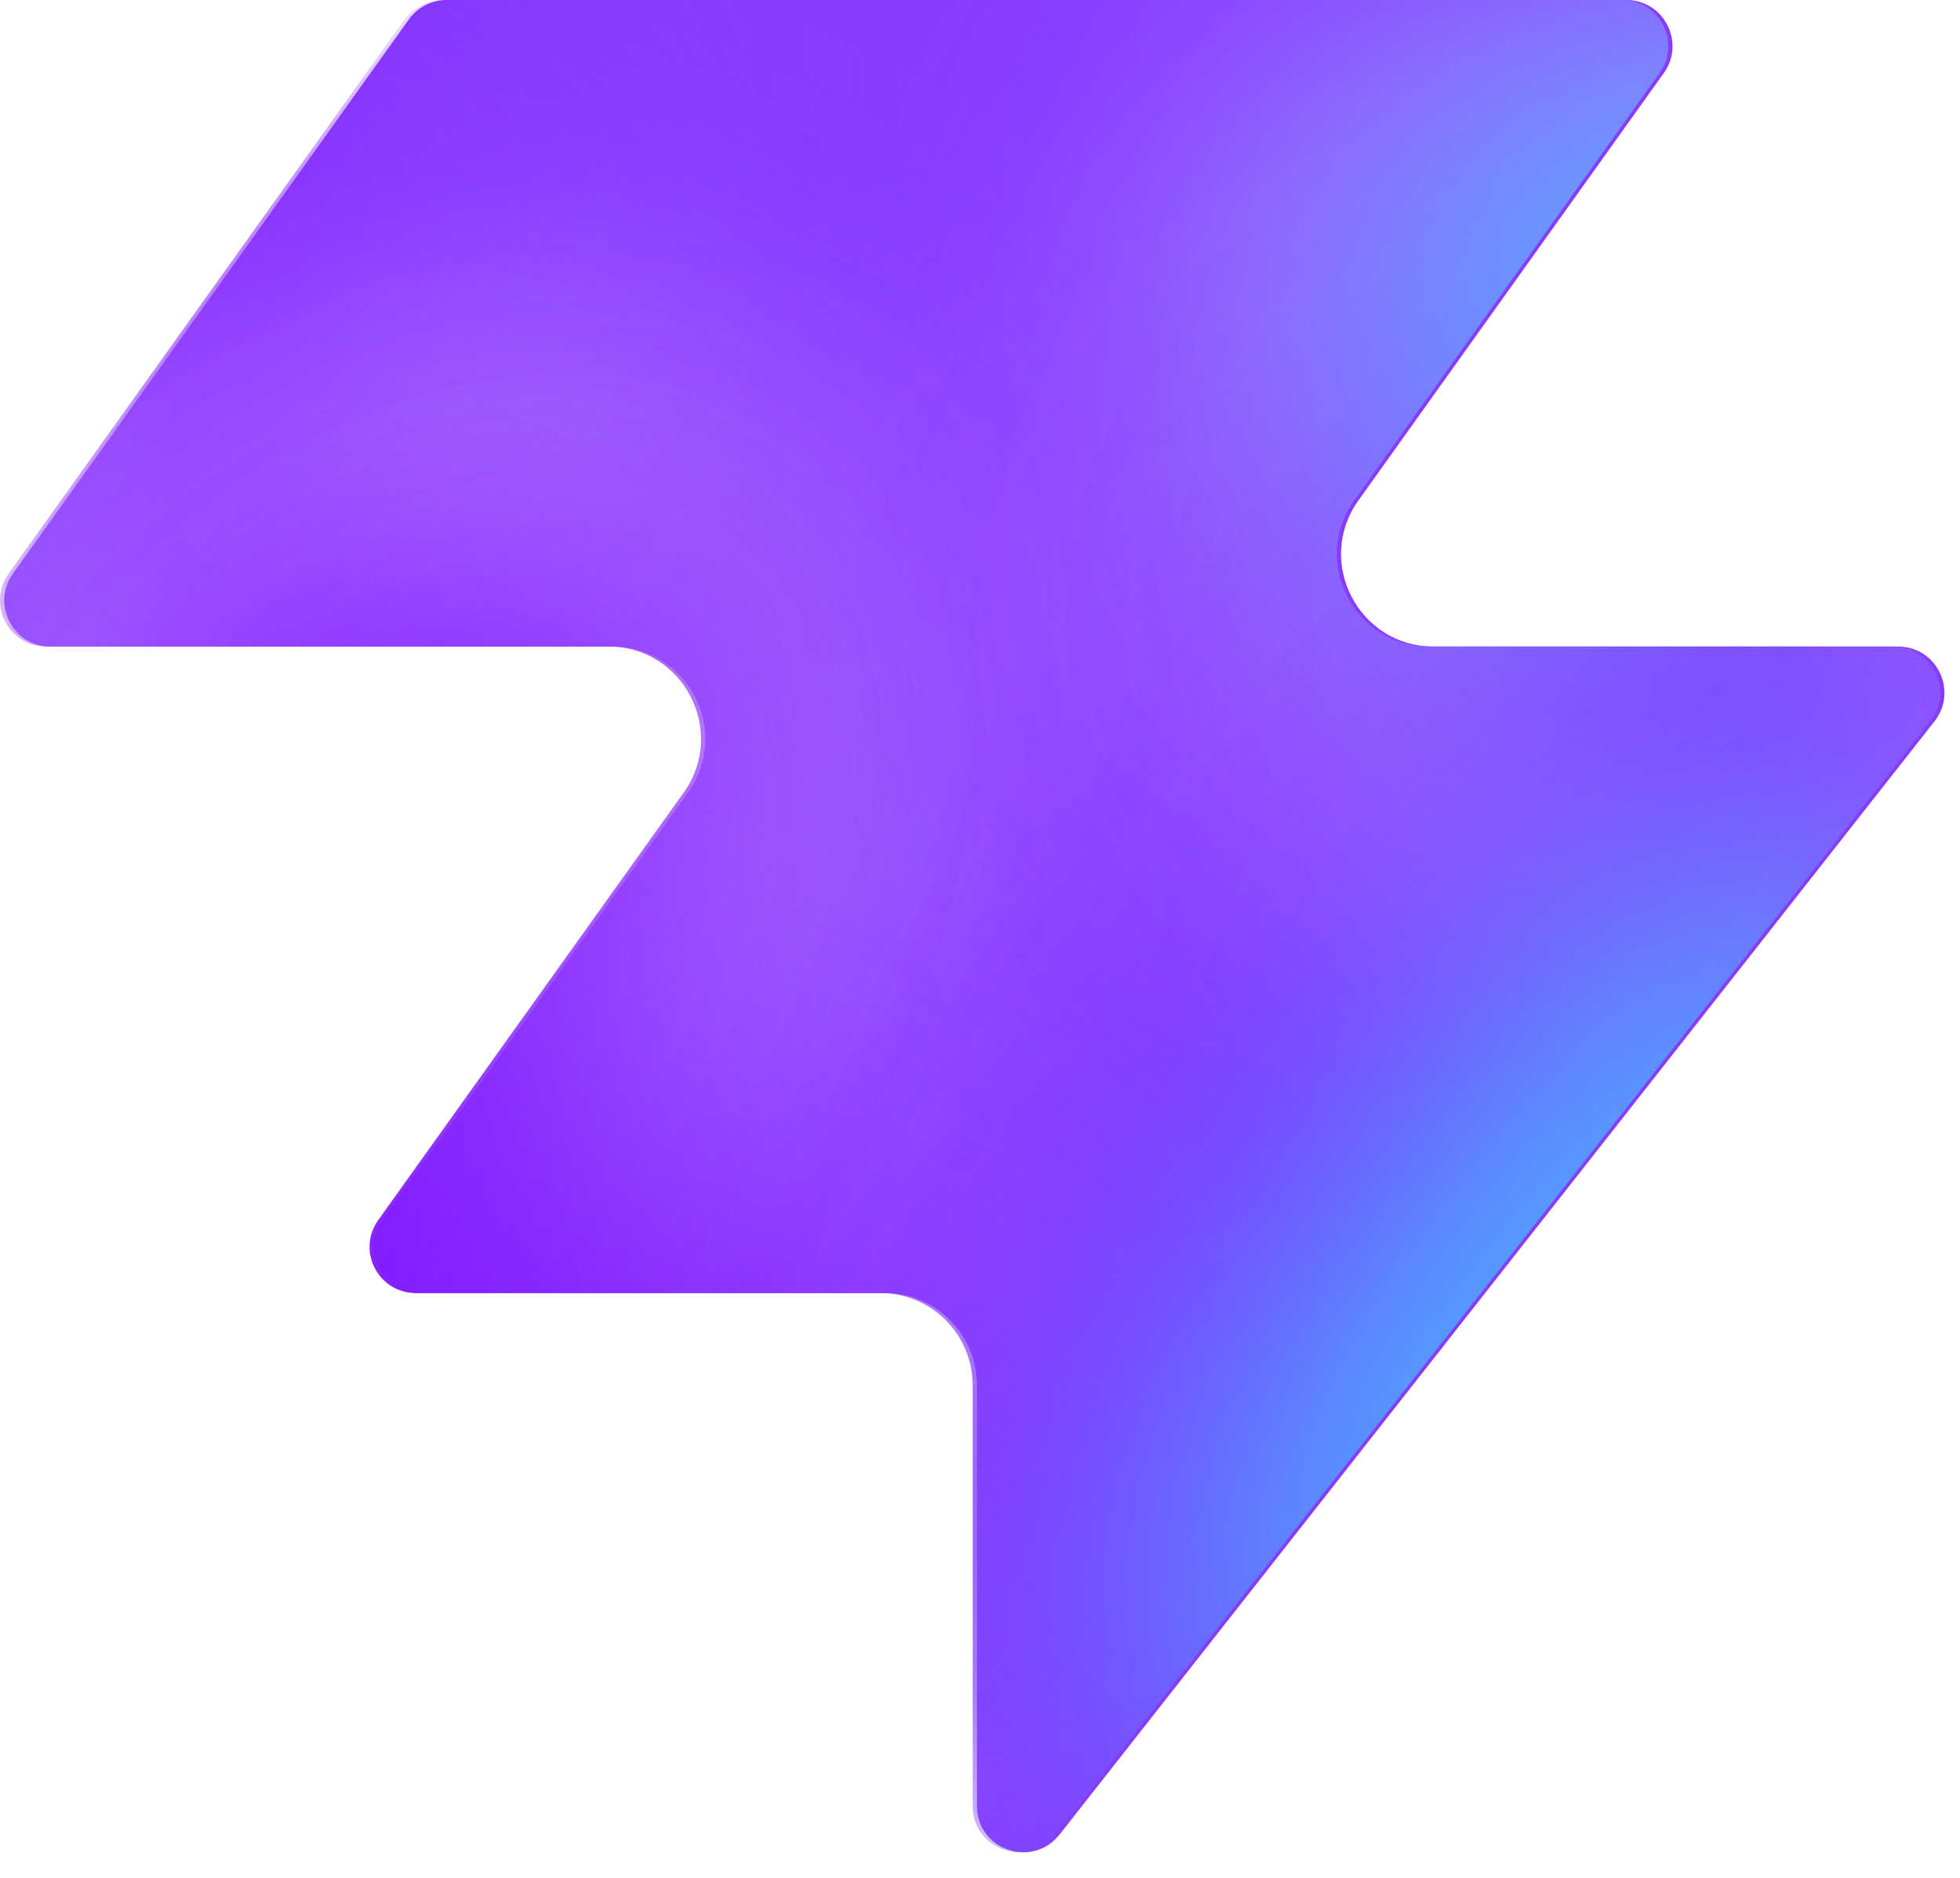
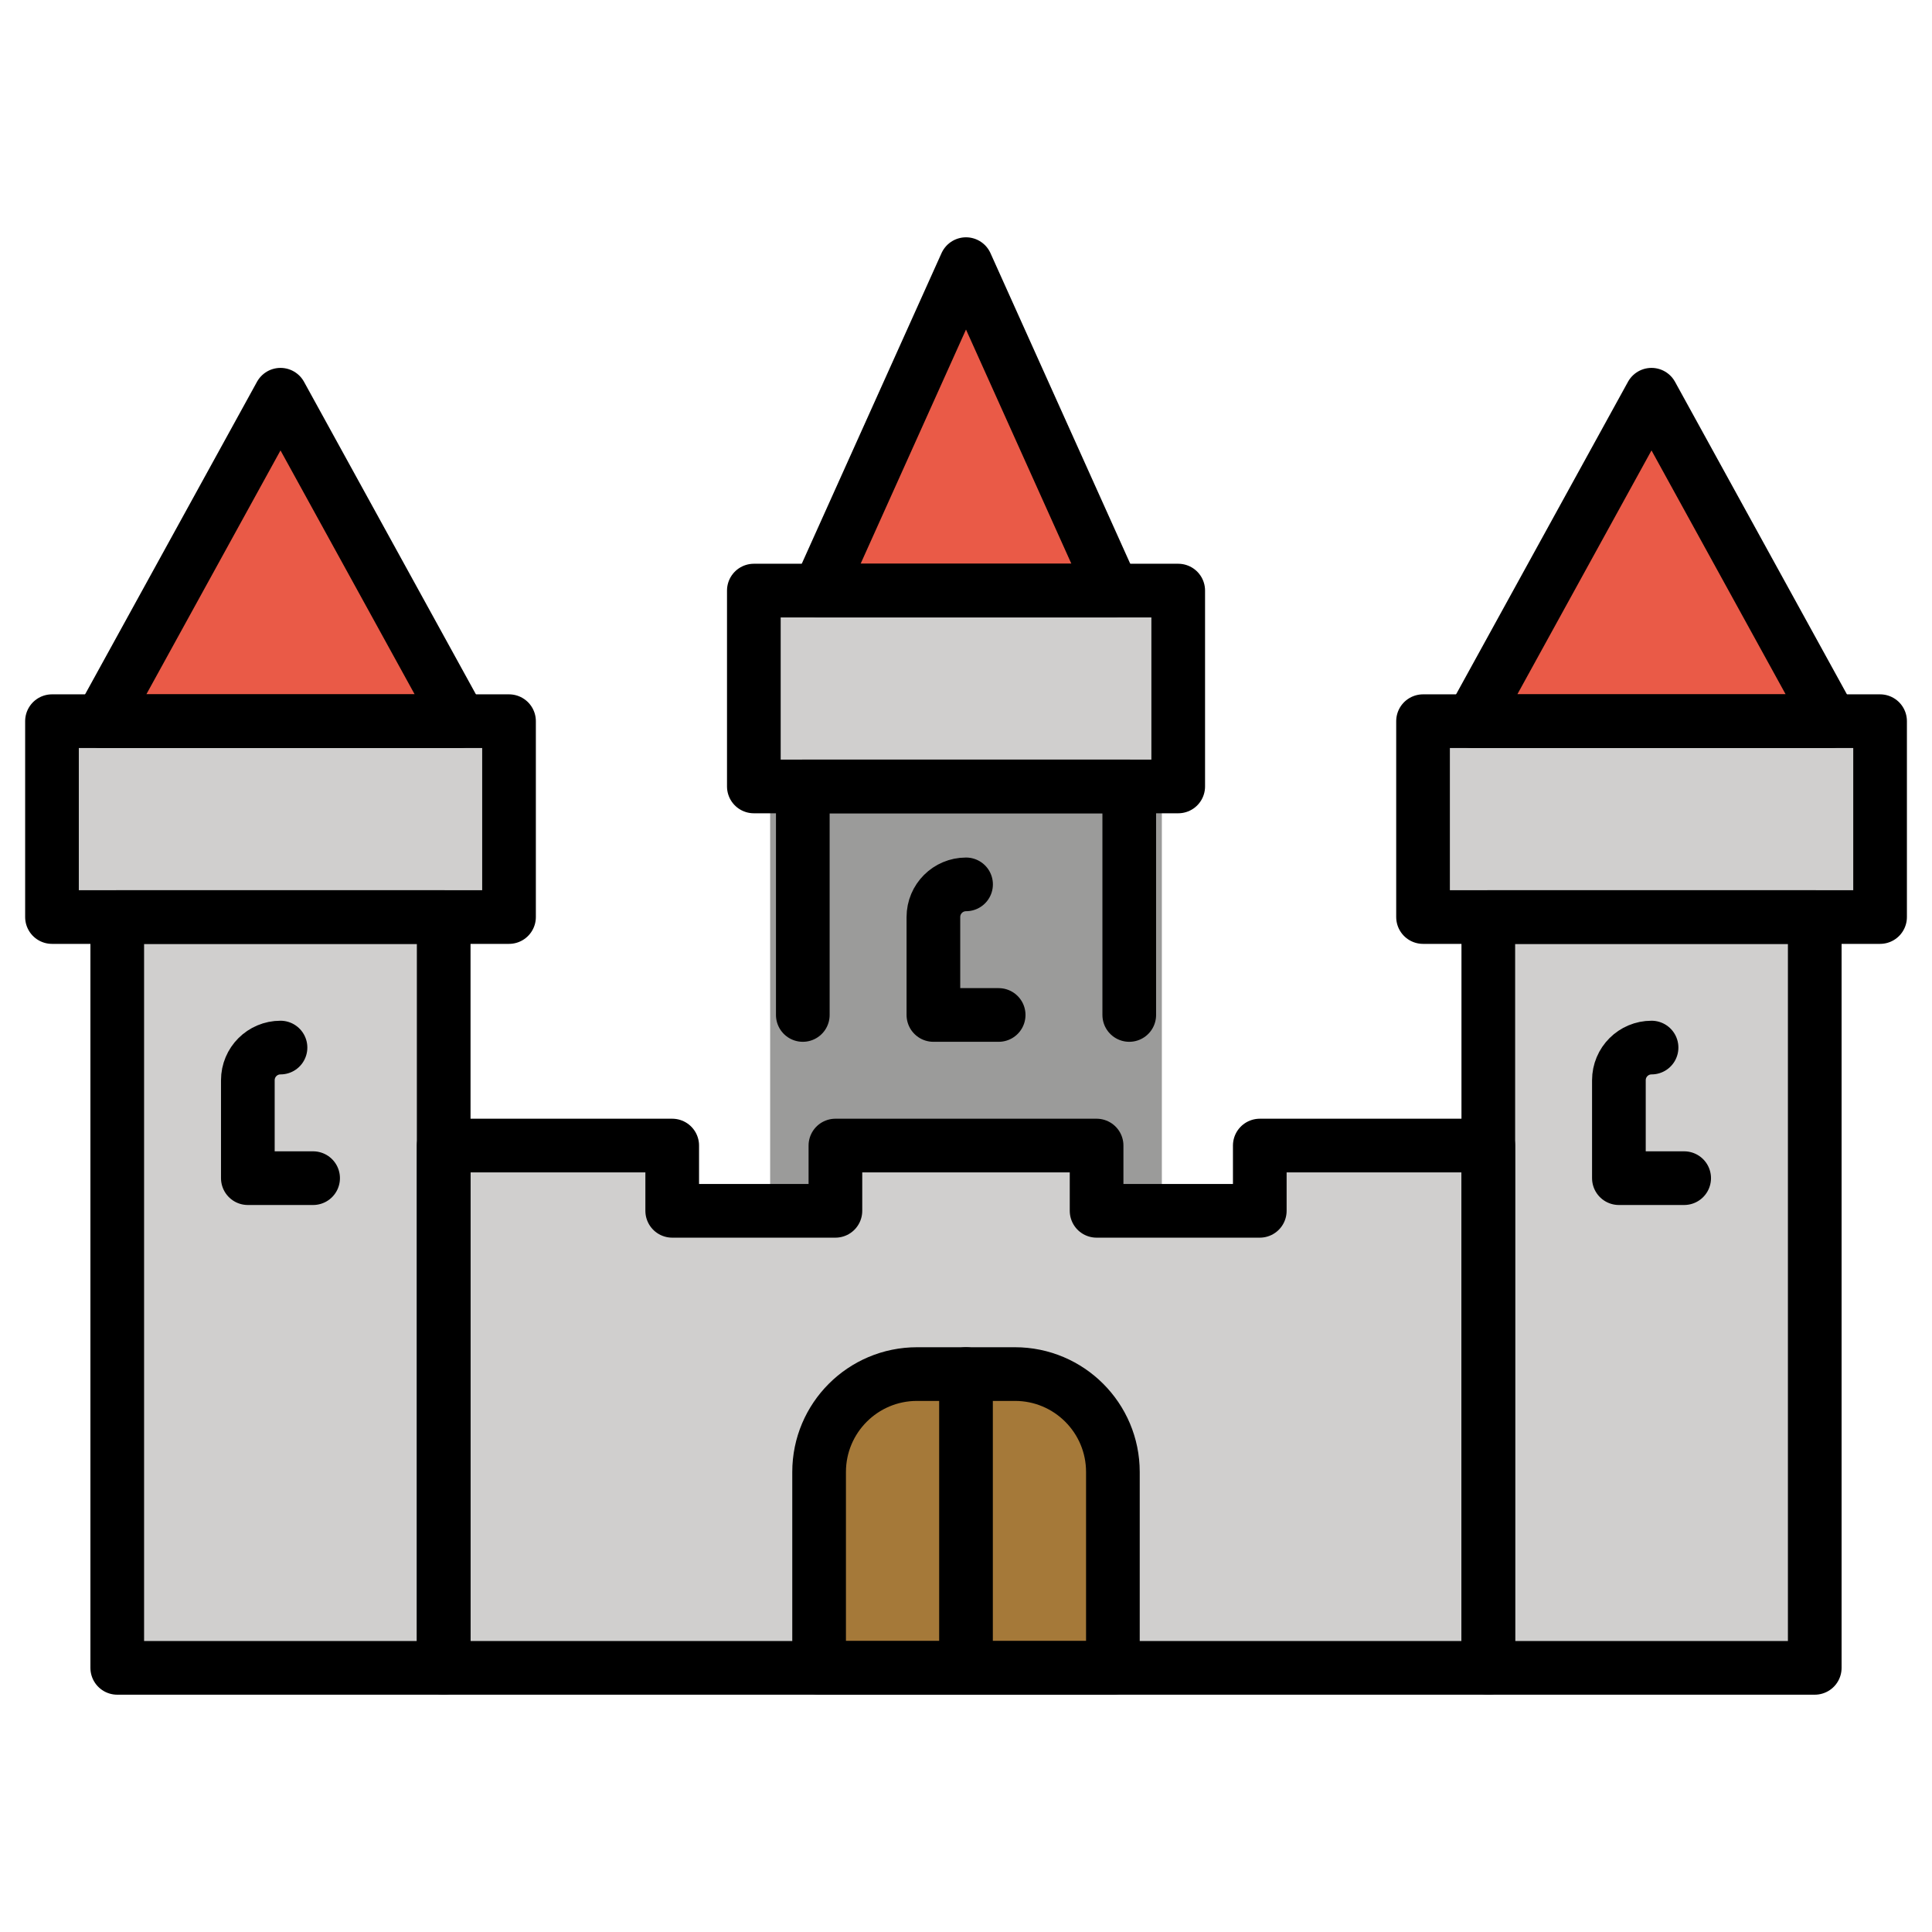
- <svg xmlns="http://www.w3.org/2000/svg" width="48" height="46" fill="none" viewBox="0 0 48 46">
-   <path fill="#863bff" d="M25.946 44.938c-.664.845-2.021.375-2.021-.698V33.937a2.26 2.26 0 0 0-2.262-2.262H10.287c-.92 0-1.456-1.04-.92-1.788l7.48-10.471c1.07-1.497 0-3.578-1.842-3.578H1.237c-.92 0-1.456-1.04-.92-1.788L10.013.474c.214-.297.556-.474.92-.474h28.894c.92 0 1.456 1.04.92 1.788l-7.48 10.471c-1.07 1.498 0 3.579 1.842 3.579h11.377c.943 0 1.473 1.088.89 1.83L25.947 44.94z" style="fill:#863bff;fill:color(display-p3 .525 .23 1);fill-opacity:1" />
-   <mask id="a" width="48" height="46" x="0" y="0" maskUnits="userSpaceOnUse" style="mask-type:alpha">
-     <path fill="#000" d="M25.842 44.938c-.664.844-2.021.375-2.021-.698V33.937a2.26 2.26 0 0 0-2.262-2.262H10.183c-.92 0-1.456-1.04-.92-1.788l7.48-10.471c1.07-1.498 0-3.579-1.842-3.579H1.133c-.92 0-1.456-1.04-.92-1.787L9.91.473c.214-.297.556-.474.92-.474h28.894c.92 0 1.456 1.04.92 1.788l-7.48 10.471c-1.07 1.498 0 3.578 1.842 3.578h11.377c.943 0 1.473 1.088.89 1.832L25.843 44.94z" style="fill:#000;fill-opacity:1" />
-   </mask>
-   <g mask="url(#a)">
-     <g filter="url(#b)">
-       <ellipse cx="5.508" cy="14.704" fill="#ede6ff" rx="5.508" ry="14.704" style="fill:#ede6ff;fill:color(display-p3 .927 .903 1);fill-opacity:1" transform="matrix(.00324 1 1 -.00324 -4.47 31.516)" />
-     </g>
-     <g filter="url(#c)">
-       <ellipse cx="10.399" cy="29.851" fill="#ede6ff" rx="10.399" ry="29.851" style="fill:#ede6ff;fill:color(display-p3 .927 .903 1);fill-opacity:1" transform="matrix(.00324 1 1 -.00324 -39.328 7.883)" />
-     </g>
-     <g filter="url(#d)">
-       <ellipse cx="5.508" cy="30.487" fill="#7e14ff" rx="5.508" ry="30.487" style="fill:#7e14ff;fill:color(display-p3 .492 .077 1);fill-opacity:1" transform="rotate(89.814 -25.913 -14.639)scale(1 -1)" />
-     </g>
-     <g filter="url(#e)">
-       <ellipse cx="5.508" cy="30.599" fill="#7e14ff" rx="5.508" ry="30.599" style="fill:#7e14ff;fill:color(display-p3 .492 .077 1);fill-opacity:1" transform="rotate(89.814 -32.644 -3.334)scale(1 -1)" />
-     </g>
-     <g filter="url(#f)">
-       <ellipse cx="5.508" cy="30.599" fill="#7e14ff" rx="5.508" ry="30.599" style="fill:#7e14ff;fill:color(display-p3 .492 .077 1);fill-opacity:1" transform="matrix(.00324 1 1 -.00324 -34.34 30.47)" />
-     </g>
-     <g filter="url(#g)">
-       <ellipse cx="14.072" cy="22.078" fill="#ede6ff" rx="14.072" ry="22.078" style="fill:#ede6ff;fill:color(display-p3 .927 .903 1);fill-opacity:1" transform="rotate(93.35 24.506 48.493)scale(-1 1)" />
-     </g>
-     <g filter="url(#h)">
-       <ellipse cx="3.47" cy="21.501" fill="#7e14ff" rx="3.47" ry="21.501" style="fill:#7e14ff;fill:color(display-p3 .492 .077 1);fill-opacity:1" transform="rotate(89.009 28.708 47.59)scale(-1 1)" />
-     </g>
-     <g filter="url(#i)">
-       <ellipse cx="3.47" cy="21.501" fill="#7e14ff" rx="3.47" ry="21.501" style="fill:#7e14ff;fill:color(display-p3 .492 .077 1);fill-opacity:1" transform="rotate(89.009 28.708 47.59)scale(-1 1)" />
-     </g>
-     <g filter="url(#j)">
-       <ellipse cx=".387" cy="8.972" fill="#7e14ff" rx="4.407" ry="29.108" style="fill:#7e14ff;fill:color(display-p3 .492 .077 1);fill-opacity:1" transform="rotate(39.51 .387 8.972)" />
-     </g>
-     <g filter="url(#k)">
-       <ellipse cx="47.523" cy="-6.092" fill="#7e14ff" rx="4.407" ry="29.108" style="fill:#7e14ff;fill:color(display-p3 .492 .077 1);fill-opacity:1" transform="rotate(37.892 47.523 -6.092)" />
-     </g>
-     <g filter="url(#l)">
-       <ellipse cx="41.412" cy="6.333" fill="#47bfff" rx="5.971" ry="9.665" style="fill:#47bfff;fill:color(display-p3 .28 .748 1);fill-opacity:1" transform="rotate(37.892 41.412 6.333)" />
-     </g>
-     <g filter="url(#m)">
-       <ellipse cx="-1.879" cy="38.332" fill="#7e14ff" rx="4.407" ry="29.108" style="fill:#7e14ff;fill:color(display-p3 .492 .077 1);fill-opacity:1" transform="rotate(37.892 -1.88 38.332)" />
-     </g>
-     <g filter="url(#n)">
-       <ellipse cx="-1.879" cy="38.332" fill="#7e14ff" rx="4.407" ry="29.108" style="fill:#7e14ff;fill:color(display-p3 .492 .077 1);fill-opacity:1" transform="rotate(37.892 -1.88 38.332)" />
-     </g>
-     <g filter="url(#o)">
-       <ellipse cx="35.651" cy="29.907" fill="#7e14ff" rx="4.407" ry="29.108" style="fill:#7e14ff;fill:color(display-p3 .492 .077 1);fill-opacity:1" transform="rotate(37.892 35.651 29.907)" />
-     </g>
-     <g filter="url(#p)">
-       <ellipse cx="38.418" cy="32.4" fill="#47bfff" rx="5.971" ry="15.297" style="fill:#47bfff;fill:color(display-p3 .28 .748 1);fill-opacity:1" transform="rotate(37.892 38.418 32.4)" />
-     </g>
+ <svg xmlns="http://www.w3.org/2000/svg" id="Castle--Streamline-Openmoji" viewBox="0 0 32 32" height="32" width="32">
+   <g id="color">
+     <path fill="#9b9b9a" stroke="none" d="M12.756 12.486h6.488v7.57H12.756Z" stroke-width="0.444" />
+     <path fill="#d0cfce" stroke="none" stroke-linecap="round" stroke-linejoin="round" stroke-miterlimit="10" stroke-width="0.889" d="M24.651 27.625H7.349V18.974h3.785v1.081h2.703l-0 -1.081h4.326v1.081h2.703V18.974h3.785v1.081Z" />
+     <path fill="#d0cfce" stroke="none" stroke-linecap="round" stroke-linejoin="round" stroke-miterlimit="10" stroke-width="0.889" d="M1.942 15.189h5.407v12.436H1.942Z" />
+     <path fill="#d0cfce" stroke="none" stroke-linecap="round" stroke-linejoin="round" stroke-miterlimit="10" stroke-width="0.889" d="M24.651 15.189h5.407v12.436H24.651Z" />
+     <path fill="#d0cfce" stroke="none" stroke-linecap="round" stroke-linejoin="round" stroke-miterlimit="10" stroke-width="0.889" d="M0.861 11.945h7.57v3.244H0.861Z" />
+     <path fill="#d0cfce" stroke="none" stroke-linecap="round" stroke-linejoin="round" stroke-miterlimit="10" stroke-width="0.889" d="M12.486 9.782h7.029v3.244H12.486Z" />
+     <path fill="#d0cfce" stroke="none" stroke-linecap="round" stroke-linejoin="round" stroke-miterlimit="10" stroke-width="0.889" d="M23.57 11.945h7.57v3.244H23.57Z" />
+     <path fill="#ea5a47" stroke="none" stroke-linecap="round" stroke-linejoin="round" stroke-miterlimit="10" stroke-width="0.889" d="m16 4.375 -2.433 5.407h4.866Z" />
+     <path fill="#ea5a47" stroke="none" stroke-linecap="round" stroke-linejoin="round" stroke-miterlimit="10" stroke-width="0.889" d="m4.646 6.538 -2.974 5.407h5.948Z" />
+     <path fill="#ea5a47" stroke="none" stroke-linecap="round" stroke-linejoin="round" stroke-miterlimit="10" stroke-width="0.889" d="m27.354 6.538 -2.974 5.407h5.948Z" />
+     <path fill="#a57939" stroke="none" stroke-linecap="round" stroke-linejoin="round" stroke-miterlimit="10" stroke-width="0.889" d="M18.433 27.625h-4.866v-3.244c0 -0.896 0.726 -1.622 1.622 -1.622h1.622c0.896 0 1.622 0.726 1.622 1.622v3.244Z" />
  </g>
-   <defs>
-     <filter id="b" width="60.045" height="41.654" x="-19.77" y="16.149" color-interpolation-filters="sRGB" filterUnits="userSpaceOnUse">
-       <feFlood flood-opacity="0" result="BackgroundImageFix" />
-       <feBlend in="SourceGraphic" in2="BackgroundImageFix" result="shape" />
-       <feGaussianBlur result="effect1_foregroundBlur_2002_17158" stdDeviation="7.659" />
-     </filter>
-     <filter id="c" width="90.34" height="51.437" x="-54.613" y="-7.533" color-interpolation-filters="sRGB" filterUnits="userSpaceOnUse">
-       <feFlood flood-opacity="0" result="BackgroundImageFix" />
-       <feBlend in="SourceGraphic" in2="BackgroundImageFix" result="shape" />
-       <feGaussianBlur result="effect1_foregroundBlur_2002_17158" stdDeviation="7.659" />
-     </filter>
-     <filter id="d" width="79.355" height="29.4" x="-49.64" y="2.03" color-interpolation-filters="sRGB" filterUnits="userSpaceOnUse">
-       <feFlood flood-opacity="0" result="BackgroundImageFix" />
-       <feBlend in="SourceGraphic" in2="BackgroundImageFix" result="shape" />
-       <feGaussianBlur result="effect1_foregroundBlur_2002_17158" stdDeviation="4.596" />
-     </filter>
-     <filter id="e" width="79.579" height="29.4" x="-45.045" y="20.029" color-interpolation-filters="sRGB" filterUnits="userSpaceOnUse">
-       <feFlood flood-opacity="0" result="BackgroundImageFix" />
-       <feBlend in="SourceGraphic" in2="BackgroundImageFix" result="shape" />
-       <feGaussianBlur result="effect1_foregroundBlur_2002_17158" stdDeviation="4.596" />
-     </filter>
-     <filter id="f" width="79.579" height="29.4" x="-43.513" y="21.178" color-interpolation-filters="sRGB" filterUnits="userSpaceOnUse">
-       <feFlood flood-opacity="0" result="BackgroundImageFix" />
-       <feBlend in="SourceGraphic" in2="BackgroundImageFix" result="shape" />
-       <feGaussianBlur result="effect1_foregroundBlur_2002_17158" stdDeviation="4.596" />
-     </filter>
-     <filter id="g" width="74.749" height="58.852" x="15.756" y="-17.901" color-interpolation-filters="sRGB" filterUnits="userSpaceOnUse">
-       <feFlood flood-opacity="0" result="BackgroundImageFix" />
-       <feBlend in="SourceGraphic" in2="BackgroundImageFix" result="shape" />
-       <feGaussianBlur result="effect1_foregroundBlur_2002_17158" stdDeviation="7.659" />
-     </filter>
-     <filter id="h" width="61.377" height="25.362" x="23.548" y="2.284" color-interpolation-filters="sRGB" filterUnits="userSpaceOnUse">
-       <feFlood flood-opacity="0" result="BackgroundImageFix" />
-       <feBlend in="SourceGraphic" in2="BackgroundImageFix" result="shape" />
-       <feGaussianBlur result="effect1_foregroundBlur_2002_17158" stdDeviation="4.596" />
-     </filter>
-     <filter id="i" width="61.377" height="25.362" x="23.548" y="2.284" color-interpolation-filters="sRGB" filterUnits="userSpaceOnUse">
-       <feFlood flood-opacity="0" result="BackgroundImageFix" />
-       <feBlend in="SourceGraphic" in2="BackgroundImageFix" result="shape" />
-       <feGaussianBlur result="effect1_foregroundBlur_2002_17158" stdDeviation="4.596" />
-     </filter>
-     <filter id="j" width="56.045" height="63.649" x="-27.636" y="-22.853" color-interpolation-filters="sRGB" filterUnits="userSpaceOnUse">
-       <feFlood flood-opacity="0" result="BackgroundImageFix" />
-       <feBlend in="SourceGraphic" in2="BackgroundImageFix" result="shape" />
-       <feGaussianBlur result="effect1_foregroundBlur_2002_17158" stdDeviation="4.596" />
-     </filter>
-     <filter id="k" width="54.814" height="64.646" x="20.116" y="-38.415" color-interpolation-filters="sRGB" filterUnits="userSpaceOnUse">
-       <feFlood flood-opacity="0" result="BackgroundImageFix" />
-       <feBlend in="SourceGraphic" in2="BackgroundImageFix" result="shape" />
-       <feGaussianBlur result="effect1_foregroundBlur_2002_17158" stdDeviation="4.596" />
-     </filter>
-     <filter id="l" width="33.541" height="35.313" x="24.641" y="-11.323" color-interpolation-filters="sRGB" filterUnits="userSpaceOnUse">
-       <feFlood flood-opacity="0" result="BackgroundImageFix" />
-       <feBlend in="SourceGraphic" in2="BackgroundImageFix" result="shape" />
-       <feGaussianBlur result="effect1_foregroundBlur_2002_17158" stdDeviation="4.596" />
-     </filter>
-     <filter id="m" width="54.814" height="64.646" x="-29.286" y="6.009" color-interpolation-filters="sRGB" filterUnits="userSpaceOnUse">
-       <feFlood flood-opacity="0" result="BackgroundImageFix" />
-       <feBlend in="SourceGraphic" in2="BackgroundImageFix" result="shape" />
-       <feGaussianBlur result="effect1_foregroundBlur_2002_17158" stdDeviation="4.596" />
-     </filter>
-     <filter id="n" width="54.814" height="64.646" x="-29.286" y="6.009" color-interpolation-filters="sRGB" filterUnits="userSpaceOnUse">
-       <feFlood flood-opacity="0" result="BackgroundImageFix" />
-       <feBlend in="SourceGraphic" in2="BackgroundImageFix" result="shape" />
-       <feGaussianBlur result="effect1_foregroundBlur_2002_17158" stdDeviation="4.596" />
-     </filter>
-     <filter id="o" width="54.814" height="64.646" x="8.244" y="-2.416" color-interpolation-filters="sRGB" filterUnits="userSpaceOnUse">
-       <feFlood flood-opacity="0" result="BackgroundImageFix" />
-       <feBlend in="SourceGraphic" in2="BackgroundImageFix" result="shape" />
-       <feGaussianBlur result="effect1_foregroundBlur_2002_17158" stdDeviation="4.596" />
-     </filter>
-     <filter id="p" width="39.409" height="43.623" x="18.713" y="10.588" color-interpolation-filters="sRGB" filterUnits="userSpaceOnUse">
-       <feFlood flood-opacity="0" result="BackgroundImageFix" />
-       <feBlend in="SourceGraphic" in2="BackgroundImageFix" result="shape" />
-       <feGaussianBlur result="effect1_foregroundBlur_2002_17158" stdDeviation="4.596" />
-     </filter>
-   </defs>
+   <g id="hair" />
+   <g id="skin" />
+   <g id="skin-shadow" />
+   <g id="line">
+     <path fill="none" stroke="#000000" stroke-linecap="round" stroke-linejoin="round" stroke-miterlimit="10" stroke-width="0.889" d="M13.297 16.811V13.026h5.407v3.785" />
+     <path fill="none" stroke="#000000" stroke-linecap="round" stroke-linejoin="round" stroke-miterlimit="10" stroke-width="0.889" d="M16.541 16.811h-1.081v-1.622c0 -0.299 0.242 -0.541 0.541 -0.541h0" />
+     <path fill="none" stroke="#000000" stroke-linecap="round" stroke-linejoin="round" stroke-miterlimit="10" stroke-width="0.889" d="M24.651 27.625H7.349V18.974h3.785v1.081h2.703l-0 -1.081h4.326v1.081h2.703V18.974h3.785v1.081Z" />
+     <path fill="none" stroke="#000000" stroke-linecap="round" stroke-linejoin="round" stroke-miterlimit="10" stroke-width="0.889" d="M1.942 15.189h5.407v12.436H1.942Z" />
+     <path fill="none" stroke="#000000" stroke-linecap="round" stroke-linejoin="round" stroke-miterlimit="10" stroke-width="0.889" d="M24.651 15.189h5.407v12.436H24.651Z" />
+     <path fill="none" stroke="#000000" stroke-linecap="round" stroke-linejoin="round" stroke-miterlimit="10" stroke-width="0.889" d="M0.861 11.945h7.57v3.244H0.861Z" />
+     <path fill="none" stroke="#000000" stroke-linecap="round" stroke-linejoin="round" stroke-miterlimit="10" stroke-width="0.889" d="M12.486 9.782h7.029v3.244H12.486Z" />
+     <path fill="none" stroke="#000000" stroke-linecap="round" stroke-linejoin="round" stroke-miterlimit="10" stroke-width="0.889" d="M23.57 11.945h7.57v3.244H23.57Z" />
+     <path fill="none" stroke="#000000" stroke-linecap="round" stroke-linejoin="round" stroke-miterlimit="10" stroke-width="0.889" d="m16 4.375 -2.433 5.407h4.866Z" />
+     <path fill="none" stroke="#000000" stroke-linecap="round" stroke-linejoin="round" stroke-miterlimit="10" stroke-width="0.889" d="m4.646 6.538 -2.974 5.407h5.948Z" />
+     <path fill="none" stroke="#000000" stroke-linecap="round" stroke-linejoin="round" stroke-miterlimit="10" stroke-width="0.889" d="m27.354 6.538 -2.974 5.407h5.948Z" />
+     <path fill="none" stroke="#000000" stroke-linecap="round" stroke-linejoin="round" stroke-miterlimit="10" stroke-width="0.889" d="M18.433 27.625h-4.866v-3.244c0 -0.896 0.726 -1.622 1.622 -1.622h1.622c0.896 0 1.622 0.726 1.622 1.622v3.244Z" />
+     <path fill="none" stroke="#000000" stroke-linecap="round" stroke-linejoin="round" stroke-miterlimit="10" stroke-width="0.889" d="M16 22.759v4.866" />
+     <path fill="none" stroke="#000000" stroke-linecap="round" stroke-linejoin="round" stroke-miterlimit="10" stroke-width="0.889" d="M5.186 19.514H4.105v-1.622c0 -0.299 0.242 -0.541 0.541 -0.541h0" />
+     <path fill="none" stroke="#000000" stroke-linecap="round" stroke-linejoin="round" stroke-miterlimit="10" stroke-width="0.889" d="M27.895 19.514H26.814v-1.622c0 -0.299 0.242 -0.541 0.541 -0.541h0" />
+   </g>
</svg>
